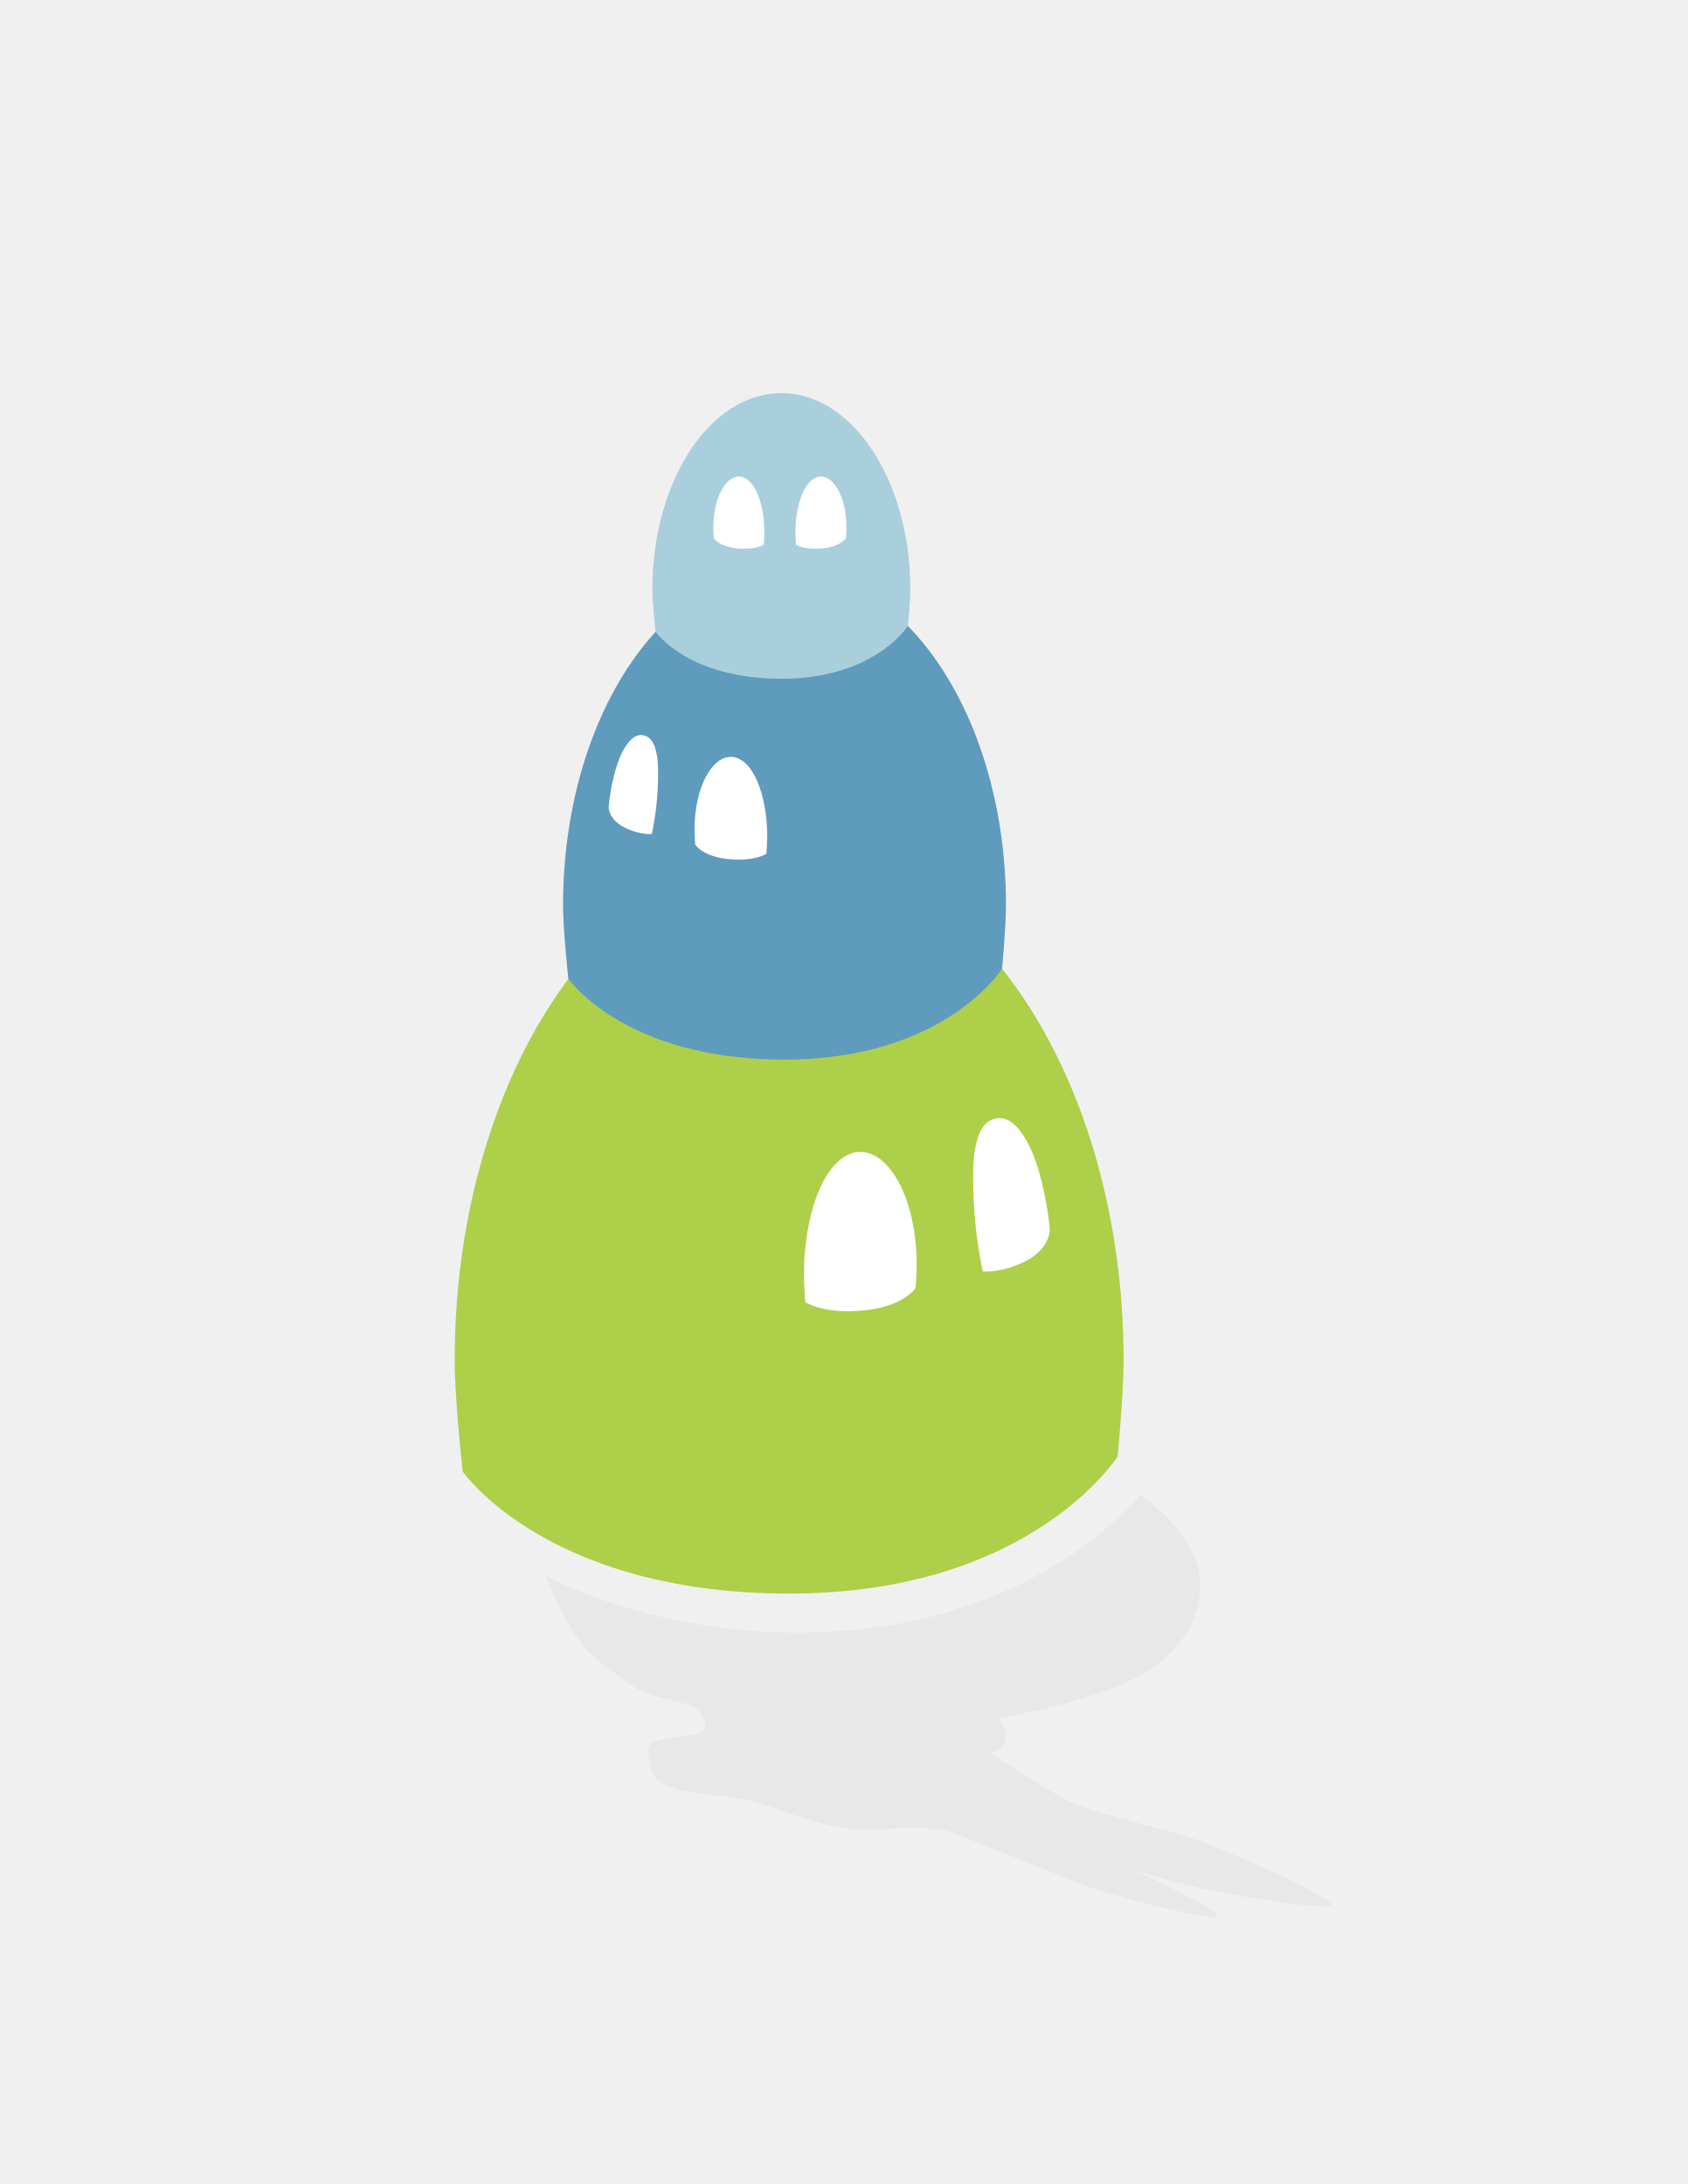
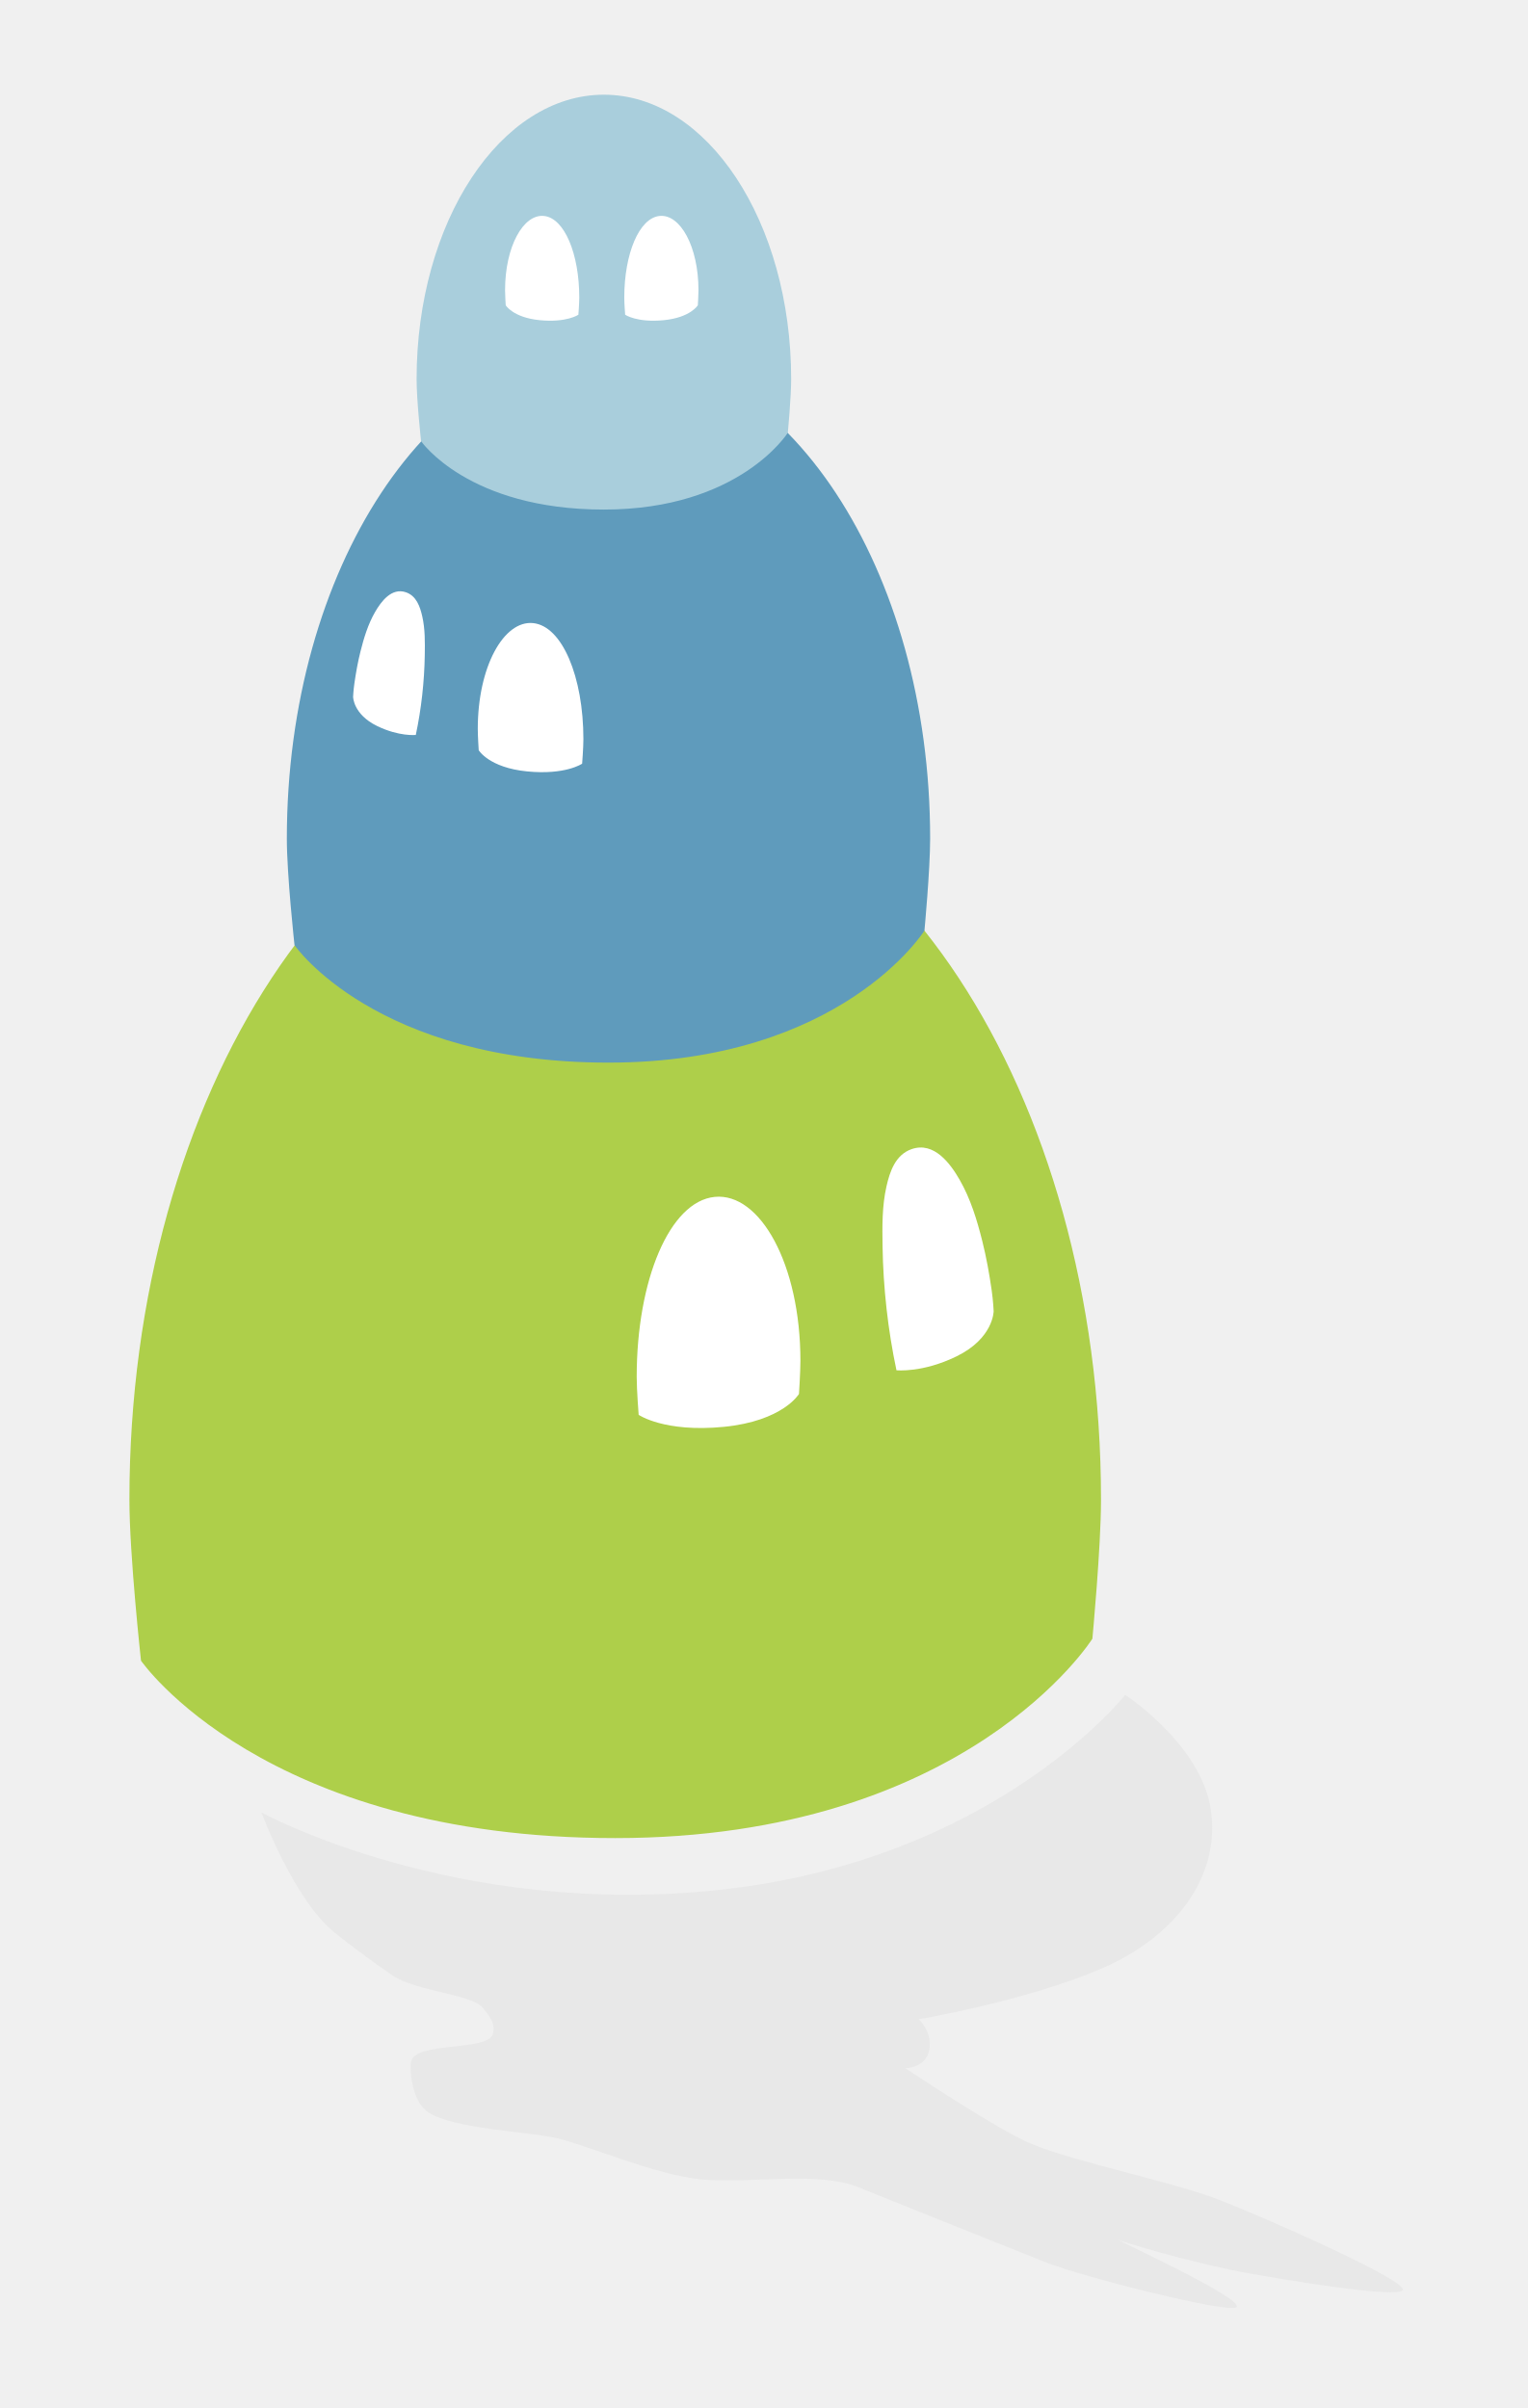
- <svg xmlns="http://www.w3.org/2000/svg" version="1.1" id="Layer_1" x="0px" y="0px" width="239.274px" height="309.649px" viewBox="0 0 239.274 309.649" enable-background="new 0 0 239.274 309.649" xml:space="preserve">
-   <path fill="#2D2C2C" d="M172.171,267.438" />
-   <path fill="#AECF4A" d="M159.288,192.903c0,4.639-0.842,13.572-0.842,13.572s-12.199,19.463-46.575,19.463  c-34.376,0-46.284-17.322-46.284-17.322s-1.131-10.317-1.131-15.713c0-39.779,21.229-72.028,47.416-72.028  C138.06,120.875,159.288,153.124,159.288,192.903z" />
-   <path fill="#5F9BBC" d="M142.61,128.36c0,3.072-0.557,8.985-0.557,8.985s-8.078,12.887-30.839,12.887  c-22.76,0-30.644-11.468-30.644-11.468s-0.749-6.832-0.749-10.404c0-26.338,14.056-47.689,31.393-47.689  C128.554,80.671,142.61,102.022,142.61,128.36z" />
-   <path fill="#A9CEDC" d="M129.046,83.505c0,1.787-0.324,5.231-0.324,5.231s-4.703,7.503-17.957,7.503  c-13.251,0-17.841-6.678-17.841-6.678s-0.437-3.978-0.437-6.057c0-15.336,8.185-27.767,18.278-27.767  C120.861,55.738,129.046,68.169,129.046,83.505z" />
-   <path fill="#FFFFFF" d="M129.948,179.345c0,1.101-0.141,3.233-0.141,3.233s-1.553,2.645-7.344,3.213  c-5.792,0.568-8.304-1.174-8.304-1.174s-0.191-2.428-0.191-3.707c0-9.43,3.209-17.137,7.622-17.57  C126.003,162.909,129.948,169.917,129.948,179.345z" />
-   <path fill="#FFFFFF" d="M148.618,172.465c0.154,1.088,0.191,2.031,0.191,2.031s0,2.646-3.629,4.416  c-1.662,0.811-3.125,1.15-4.174,1.286c-1.047,0.135-1.682,0.069-1.682,0.069c-0.834-3.92-1.295-8.08-1.357-12.086  c-0.031-1.951-0.055-3.949,0.381-5.866c0.334-1.471,0.883-3.091,2.455-3.638c2.191-0.763,3.785,1.416,4.691,3  c1.063,1.852,1.688,3.913,2.205,5.969C148.097,169.236,148.386,170.846,148.618,172.465z" />
-   <path fill="#FFFFFF" d="M98.458,117.647c0,0.709,0.091,2.084,0.091,2.084s1.001,1.708,4.737,2.072  c3.737,0.368,5.358-0.756,5.358-0.756s0.123-1.566,0.123-2.392c0-6.083-2.071-11.055-4.917-11.333  C101.003,107.044,98.458,111.564,98.458,117.647z" />
-   <path fill="#FFFFFF" d="M86.415,113.209c-0.1,0.702-0.125,1.31-0.125,1.31s0,1.708,2.342,2.85c1.071,0.522,2.015,0.741,2.692,0.829  c0.675,0.087,1.084,0.045,1.084,0.045c0.539-2.527,0.836-5.212,0.876-7.795c0.021-1.26,0.036-2.548-0.245-3.783  c-0.216-0.95-0.57-1.995-1.585-2.349c-1.413-0.491-2.44,0.914-3.027,1.936c-0.684,1.194-1.087,2.523-1.42,3.851  C86.75,111.125,86.564,112.165,86.415,113.209z" />
-   <path fill="#FFFFFF" d="M101.121,74.829c0,0.498,0.064,1.464,0.064,1.464s0.702,1.2,3.328,1.458  c2.625,0.256,3.765-0.533,3.765-0.533s0.086-1.1,0.086-1.68c0-4.274-1.454-7.769-3.455-7.964  C102.908,67.377,101.121,70.554,101.121,74.829z" />
-   <path fill="#FFFFFF" d="M119.999,74.829c0,0.498-0.063,1.464-0.063,1.464s-0.704,1.2-3.33,1.458  c-2.625,0.256-3.763-0.533-3.763-0.533s-0.086-1.1-0.086-1.68c0-4.274,1.454-7.769,3.455-7.964  C118.211,67.377,119.999,70.554,119.999,74.829z" />
-   <path fill="#E8E8E8" d="M161.649,211.956c0,0,7.361,4.815,8.342,11.113c1.047,6.722-3.598,12.594-10.703,15.635  c-7.422,3.174-17.789,4.922-17.789,4.922s1.389,1.268,1.018,3.04c-0.363,1.737-2.326,1.737-2.326,1.737s8.973,6.01,12.285,7.383  c4.34,1.799,13.859,3.731,18.242,5.428c4.773,1.848,18.389,7.891,18.025,8.831c-0.348,0.901-11.816-1.022-15.699-1.737  c-3.047-0.561-9.063-2.109-11.992-3.112c-0.773-0.265,11.992,5.573,11.482,6.515c-0.422,0.78-15.131-2.949-18.605-4.344  c-1.785-0.715-16.313-6.514-18.244-7.311c-3.999-1.649-10.466-0.356-15.408-0.795c-4.425-0.395-11.484-3.475-14.246-4.055  c-3.103-0.65-9.878-0.891-12.356-2.461c-1.599-1.014-1.879-3.959-1.744-4.922c0.291-2.071,7.499-1.024,7.995-2.75  c0.291-1.014-0.295-1.719-1.018-2.605c-1.017-1.25-6.548-1.605-8.72-3.086c-2.085-1.42-4-2.857-5.663-4.18  c-4-3.181-7.187-11.771-7.187-11.771s18.955,10.43,44.975,7.535C149.05,227.989,161.649,211.956,161.649,211.956z" />
-   <path fill="#2D2C2C" d="M171.155,233.491" />
-   <path fill="#2D2C2C" d="M91.93,244.883" />
+ <svg xmlns="http://www.w3.org/2000/svg" version="1.1" id="Layer_1" x="0px" y="0px" width="149.123px" height="235.087px" viewBox="0 0 149.123 235.087" enable-background="new 0 0 149.123 235.087" xml:space="preserve">
+   <path fill="#2D2C2C" d="M120.346,220.947" />
+   <path fill="#AECF4A" d="M107.463,146.412c0,4.639-0.842,13.572-0.842,13.572s-12.199,19.463-46.575,19.463  c-34.376,0-46.284-17.322-46.284-17.322s-1.131-10.317-1.131-15.713c0-39.779,21.229-72.028,47.416-72.028  C86.235,74.384,107.463,106.632,107.463,146.412z" />
+   <path fill="#5F9BBC" d="M90.786,81.869c0,3.072-0.557,8.985-0.557,8.985s-8.078,12.887-30.839,12.887  c-22.76,0-30.644-11.468-30.644-11.468s-0.749-6.832-0.749-10.404c0-26.338,14.056-47.689,31.393-47.689  C76.729,34.18,90.786,55.531,90.786,81.869z" />
+   <path fill="#A9CEDC" d="M77.221,37.014c0,1.787-0.324,5.231-0.324,5.231s-4.703,7.503-17.957,7.503  c-13.251,0-17.841-6.678-17.841-6.678s-0.437-3.978-0.437-6.057c0-15.336,8.185-27.767,18.278-27.767  C69.037,9.247,77.221,21.678,77.221,37.014z" />
+   <path fill="#FFFFFF" d="M78.124,132.854c0,1.101-0.141,3.233-0.141,3.233s-1.553,2.645-7.344,3.213  c-5.792,0.568-8.304-1.174-8.304-1.174s-0.191-2.428-0.191-3.707c0-9.43,3.209-17.137,7.622-17.57  C74.179,116.417,78.124,123.425,78.124,132.854z" />
+   <path fill="#FFFFFF" d="M96.793,125.974c0.154,1.088,0.191,2.031,0.191,2.031s0,2.646-3.629,4.416  c-1.662,0.811-3.125,1.15-4.174,1.286c-1.047,0.135-1.682,0.069-1.682,0.069c-0.834-3.92-1.295-8.08-1.357-12.086  c-0.031-1.951-0.055-3.949,0.381-5.866c0.334-1.471,0.883-3.091,2.455-3.638c2.191-0.763,3.785,1.416,4.691,3  c1.063,1.852,1.688,3.913,2.205,5.969C96.272,122.745,96.561,124.355,96.793,125.974z" />
+   <path fill="#FFFFFF" d="M46.633,71.156c0,0.709,0.091,2.084,0.091,2.084s1.001,1.708,4.737,2.072  c3.737,0.368,5.358-0.756,5.358-0.756s0.123-1.566,0.123-2.392c0-6.083-2.071-11.055-4.917-11.333  C49.178,60.553,46.633,65.073,46.633,71.156z" />
+   <path fill="#FFFFFF" d="M34.59,66.718c-0.1,0.702-0.125,1.31-0.125,1.31s0,1.708,2.342,2.85c1.071,0.522,2.015,0.741,2.692,0.829  c0.675,0.087,1.084,0.045,1.084,0.045c0.539-2.527,0.836-5.212,0.876-7.795c0.021-1.26,0.036-2.548-0.245-3.783  c-0.216-0.95-0.57-1.995-1.585-2.349c-1.413-0.491-2.44,0.914-3.027,1.936c-0.684,1.194-1.087,2.523-1.42,3.851  C34.926,64.634,34.74,65.673,34.59,66.718z" />
+   <path fill="#FFFFFF" d="M49.296,28.337c0,0.498,0.064,1.464,0.064,1.464s0.702,1.2,3.328,1.458c2.625,0.256,3.765-0.533,3.765-0.533  s0.086-1.1,0.086-1.68c0-4.274-1.454-7.769-3.455-7.964C51.083,20.886,49.296,24.063,49.296,28.337z" />
+   <path fill="#FFFFFF" d="M68.174,28.337c0,0.498-0.063,1.464-0.063,1.464s-0.704,1.2-3.33,1.458  c-2.625,0.256-3.763-0.533-3.763-0.533s-0.086-1.1-0.086-1.68c0-4.274,1.454-7.769,3.455-7.964  C66.387,20.886,68.174,24.063,68.174,28.337z" />
+   <path fill="#E8E8E8" d="M109.825,165.464c0,0,7.361,4.815,8.342,11.113c1.047,6.722-3.598,12.594-10.703,15.635  c-7.422,3.174-17.789,4.922-17.789,4.922s1.389,1.268,1.018,3.04c-0.363,1.737-2.326,1.737-2.326,1.737s8.973,6.01,12.285,7.383  c4.34,1.799,13.859,3.731,18.242,5.428c4.773,1.848,18.389,7.891,18.025,8.831c-0.348,0.901-11.816-1.022-15.699-1.737  c-3.047-0.561-9.063-2.109-11.992-3.112c-0.773-0.265,11.992,5.573,11.482,6.515c-0.422,0.78-15.131-2.949-18.605-4.344  c-1.785-0.715-16.313-6.514-18.244-7.311c-3.999-1.649-10.466-0.356-15.408-0.795c-4.425-0.395-11.484-3.475-14.246-4.055  c-3.103-0.65-9.878-0.891-12.356-2.461c-1.599-1.014-1.879-3.959-1.744-4.922c0.291-2.071,7.499-1.024,7.995-2.75  c0.291-1.014-0.295-1.719-1.018-2.605c-1.017-1.25-6.548-1.605-8.72-3.086c-2.085-1.42-4-2.857-5.663-4.18  c-4-3.181-7.187-11.771-7.187-11.771s18.955,10.43,44.975,7.535C97.225,181.498,109.825,165.464,109.825,165.464z" />
+   <path fill="#2D2C2C" d="M119.331,187" />
+   <path fill="#2D2C2C" d="M40.105,198.392" />
</svg>
